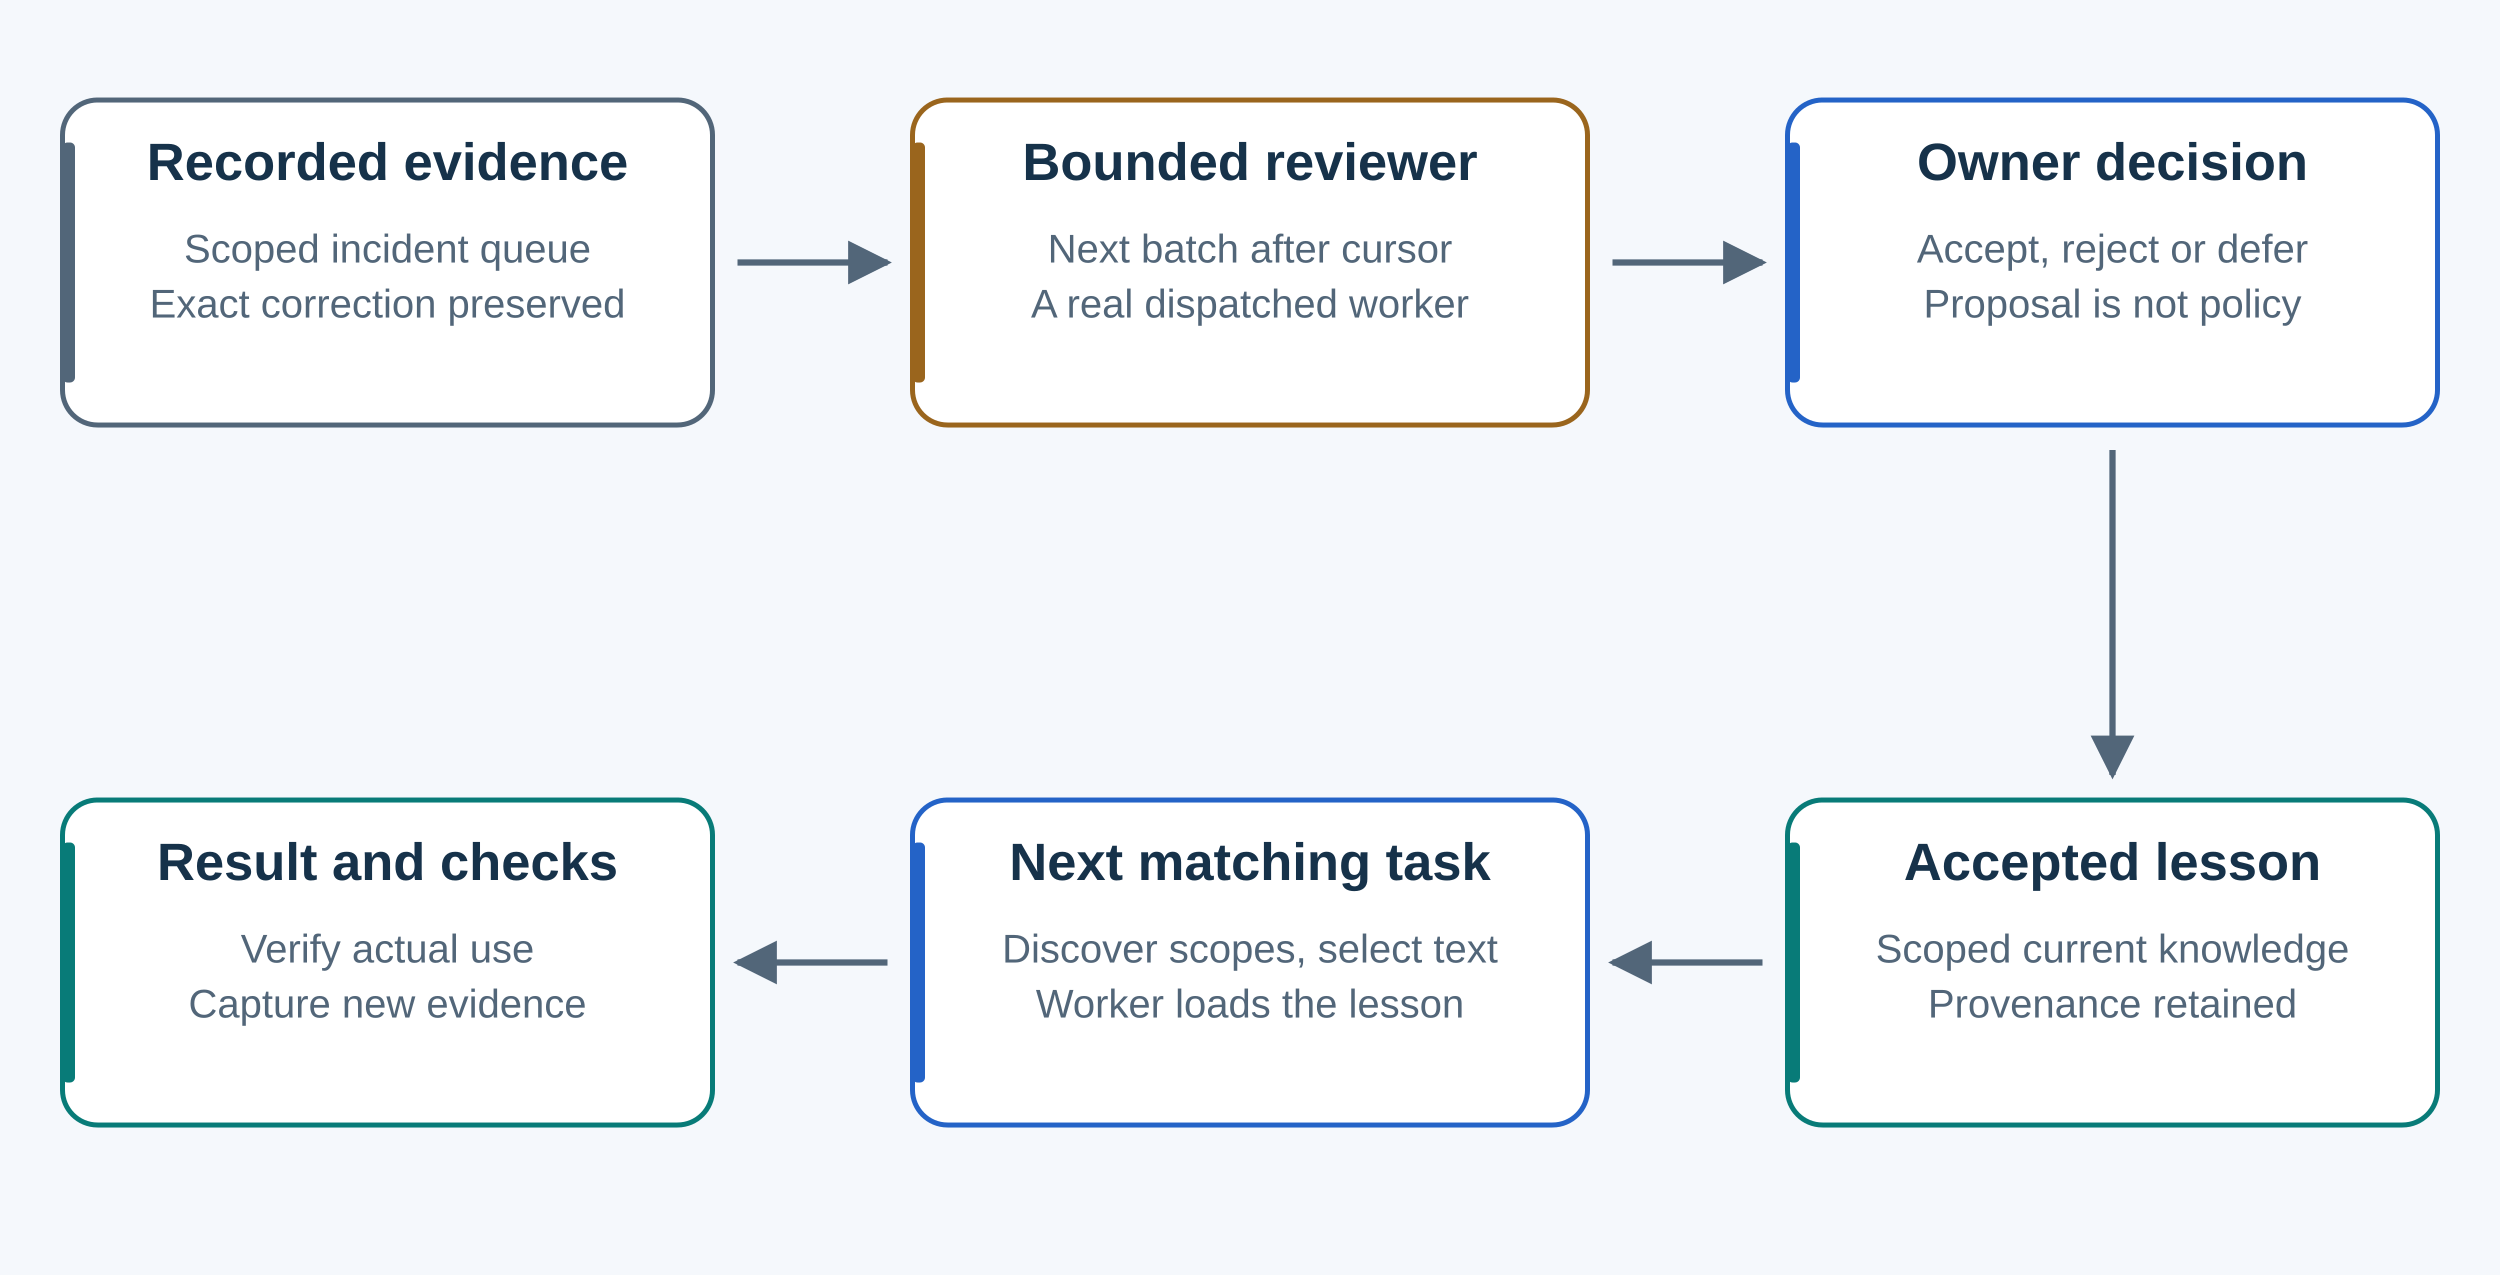
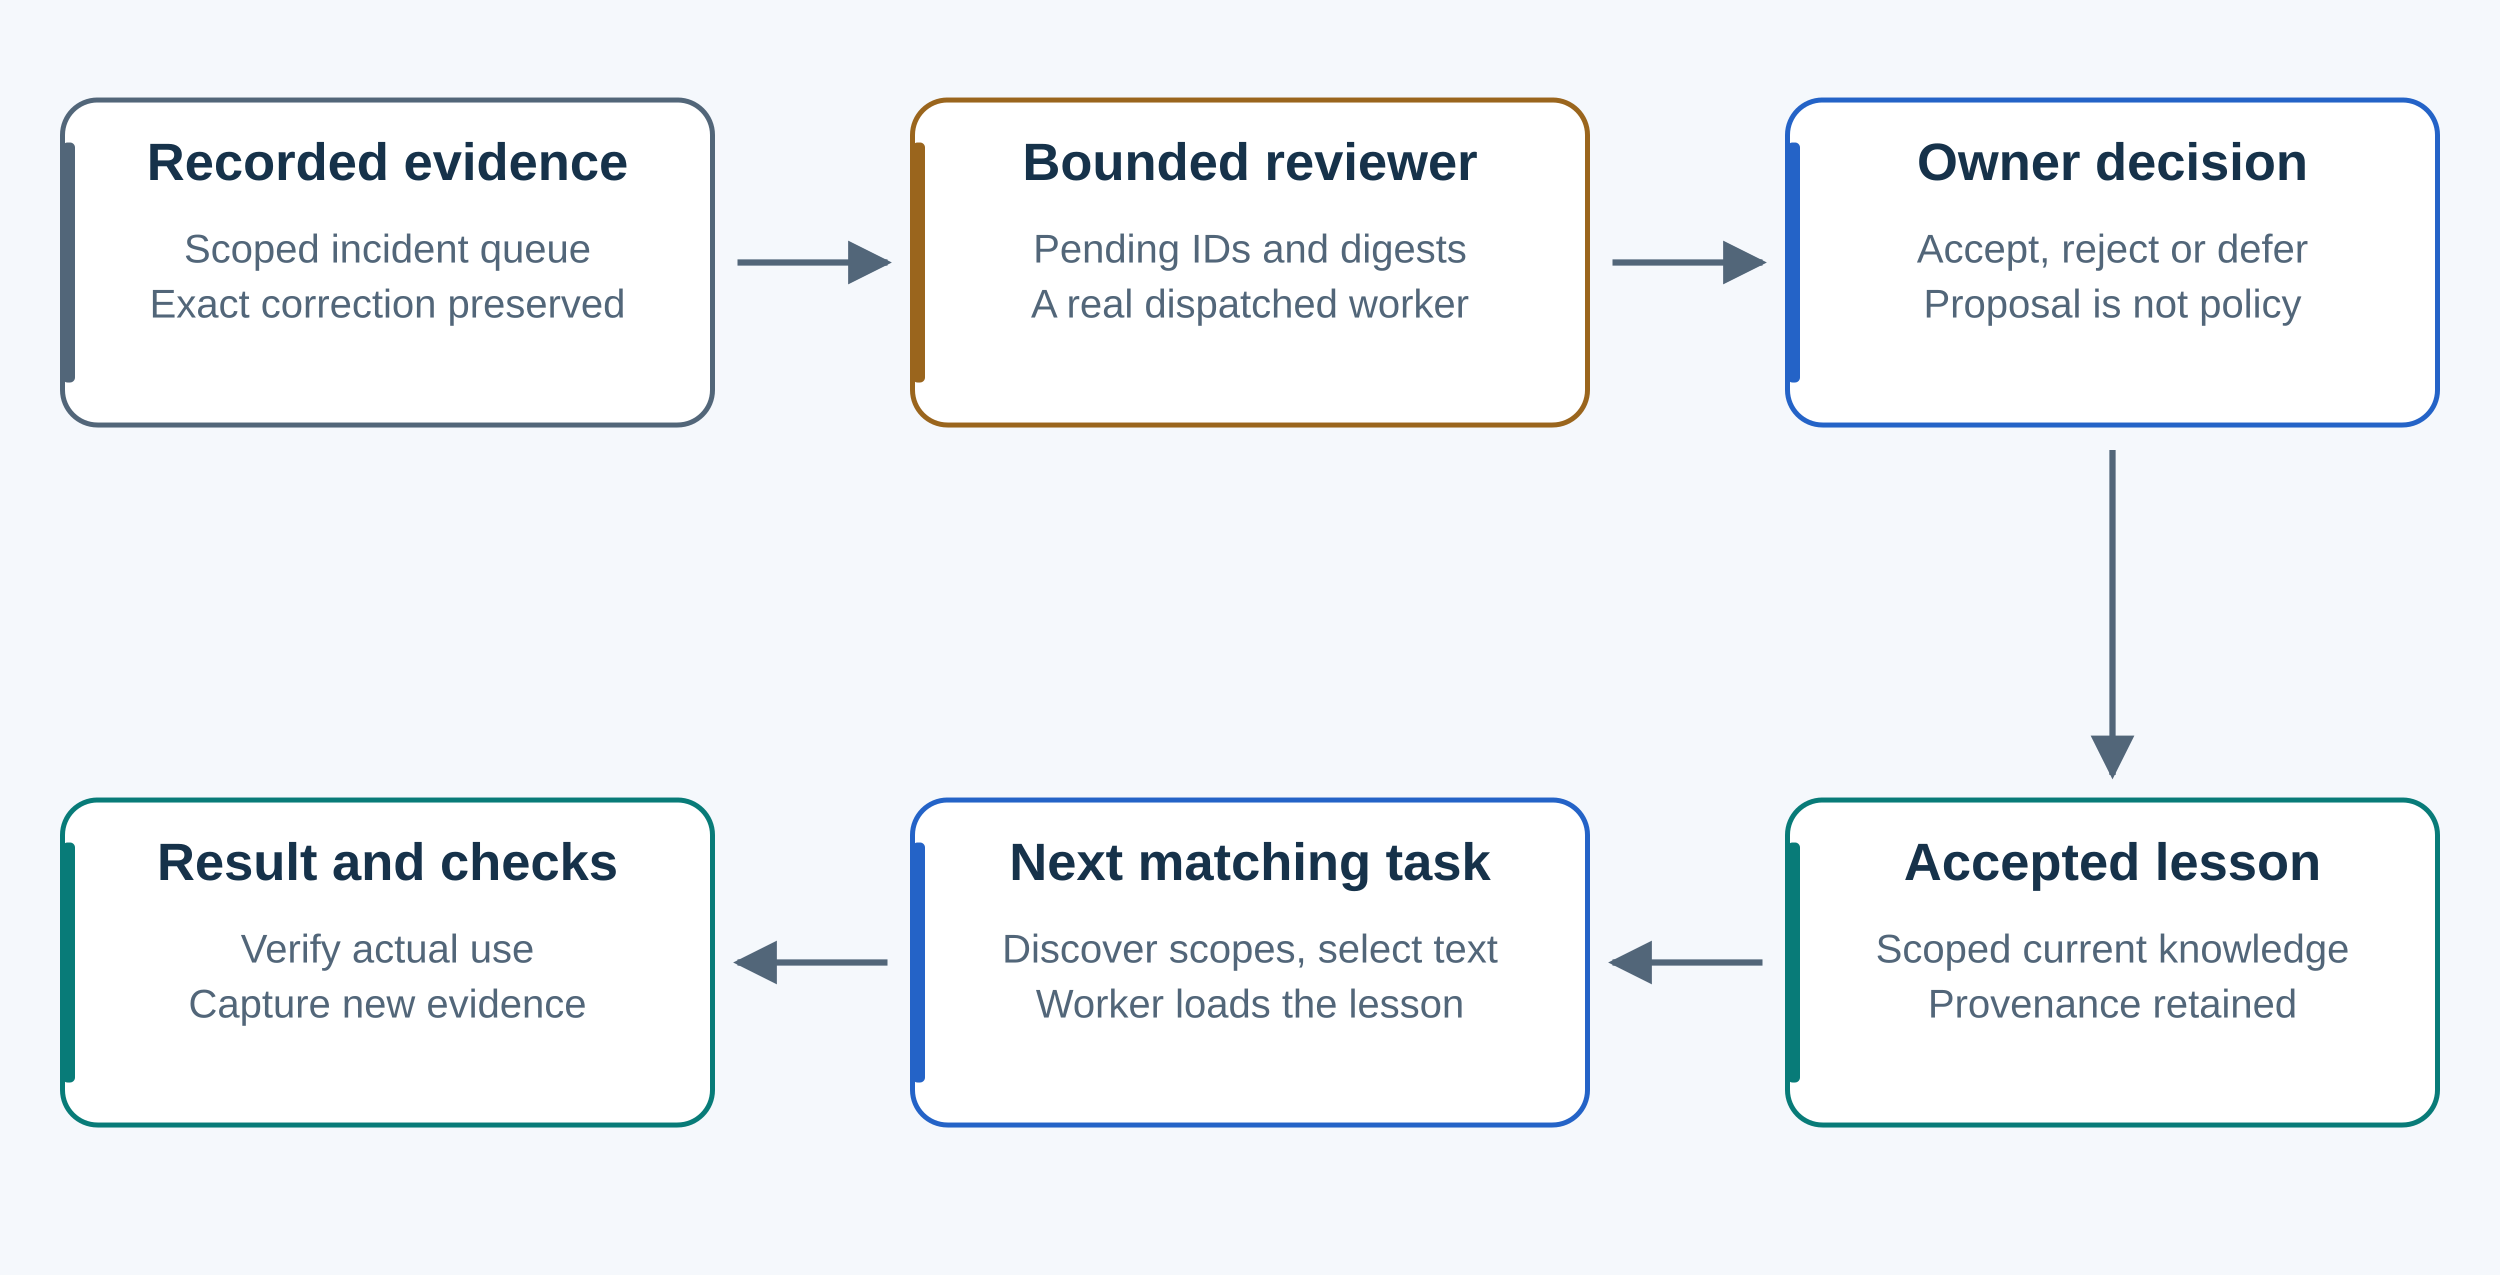
<svg xmlns="http://www.w3.org/2000/svg" viewBox="0 0 1000 510" role="img">
  <defs>
    <marker id="arrow" viewBox="0 0 10 10" refX="9" refY="5" markerWidth="7" markerHeight="7" orient="auto-start-reverse">
      <path d="M0 0L10 5L0 10Z" fill="#526679" />
    </marker>
  </defs>
  <rect width="100%" height="100%" fill="#f5f8fc" />
  <path d="M295 105 L355 105" fill="none" stroke="#526679" stroke-width="2.5" marker-end="url(#arrow)" />
  <path d="M645 105 L705 105" fill="none" stroke="#526679" stroke-width="2.5" marker-end="url(#arrow)" />
  <path d="M845 180 L845 310" fill="none" stroke="#526679" stroke-width="2.5" marker-end="url(#arrow)" />
  <path d="M705 385 L645 385" fill="none" stroke="#526679" stroke-width="2.5" marker-end="url(#arrow)" />
  <path d="M355 385 L295 385" fill="none" stroke="#526679" stroke-width="2.5" marker-end="url(#arrow)" />
  <rect x="25" y="40" width="260" height="130" rx="14" fill="white" stroke="#526679" stroke-width="2" />
  <rect x="25" y="57" width="5" height="96" rx="2" fill="#526679" />
  <text x="155.0" y="72" font-family="Arial,sans-serif" font-size="21" font-weight="600" text-anchor="middle" fill="#16324a">Recorded evidence</text>
  <text x="155.0" y="105" font-family="Arial,sans-serif" font-size="16" text-anchor="middle" fill="#526679">Scoped incident queue</text>
  <text x="155.0" y="127" font-family="Arial,sans-serif" font-size="16" text-anchor="middle" fill="#526679">Exact correction preserved</text>
  <rect x="365" y="40" width="270" height="130" rx="14" fill="white" stroke="#9a651d" stroke-width="2" />
  <rect x="365" y="57" width="5" height="96" rx="2" fill="#9a651d" />
  <text x="500.0" y="72" font-family="Arial,sans-serif" font-size="21" font-weight="600" text-anchor="middle" fill="#16324a">Bounded reviewer</text>
-   <text x="500.0" y="105" font-family="Arial,sans-serif" font-size="16" text-anchor="middle" fill="#526679">Next batch after cursor</text>
+   <text x="500.0" y="105" font-family="Arial,sans-serif" font-size="16" text-anchor="middle" fill="#526679">Pending IDs and digests</text>
  <text x="500.0" y="127" font-family="Arial,sans-serif" font-size="16" text-anchor="middle" fill="#526679">A real dispatched worker</text>
  <rect x="715" y="40" width="260" height="130" rx="14" fill="white" stroke="#2463c7" stroke-width="2" />
  <rect x="715" y="57" width="5" height="96" rx="2" fill="#2463c7" />
  <text x="845.0" y="72" font-family="Arial,sans-serif" font-size="21" font-weight="600" text-anchor="middle" fill="#16324a">Owner decision</text>
  <text x="845.0" y="105" font-family="Arial,sans-serif" font-size="16" text-anchor="middle" fill="#526679">Accept, reject or defer</text>
  <text x="845.0" y="127" font-family="Arial,sans-serif" font-size="16" text-anchor="middle" fill="#526679">Proposal is not policy</text>
  <rect x="715" y="320" width="260" height="130" rx="14" fill="white" stroke="#087b78" stroke-width="2" />
  <rect x="715" y="337" width="5" height="96" rx="2" fill="#087b78" />
  <text x="845.0" y="352" font-family="Arial,sans-serif" font-size="21" font-weight="600" text-anchor="middle" fill="#16324a">Accepted lesson</text>
  <text x="845.0" y="385" font-family="Arial,sans-serif" font-size="16" text-anchor="middle" fill="#526679">Scoped current knowledge</text>
  <text x="845.0" y="407" font-family="Arial,sans-serif" font-size="16" text-anchor="middle" fill="#526679">Provenance retained</text>
  <rect x="365" y="320" width="270" height="130" rx="14" fill="white" stroke="#2463c7" stroke-width="2" />
  <rect x="365" y="337" width="5" height="96" rx="2" fill="#2463c7" />
  <text x="500.0" y="352" font-family="Arial,sans-serif" font-size="21" font-weight="600" text-anchor="middle" fill="#16324a">Next matching task</text>
  <text x="500.0" y="385" font-family="Arial,sans-serif" font-size="16" text-anchor="middle" fill="#526679">Discover scopes, select text</text>
  <text x="500.0" y="407" font-family="Arial,sans-serif" font-size="16" text-anchor="middle" fill="#526679">Worker loads the lesson</text>
  <rect x="25" y="320" width="260" height="130" rx="14" fill="white" stroke="#087b78" stroke-width="2" />
  <rect x="25" y="337" width="5" height="96" rx="2" fill="#087b78" />
  <text x="155.0" y="352" font-family="Arial,sans-serif" font-size="21" font-weight="600" text-anchor="middle" fill="#16324a">Result and checks</text>
  <text x="155.0" y="385" font-family="Arial,sans-serif" font-size="16" text-anchor="middle" fill="#526679">Verify actual use</text>
  <text x="155.0" y="407" font-family="Arial,sans-serif" font-size="16" text-anchor="middle" fill="#526679">Capture new evidence</text>
</svg>
